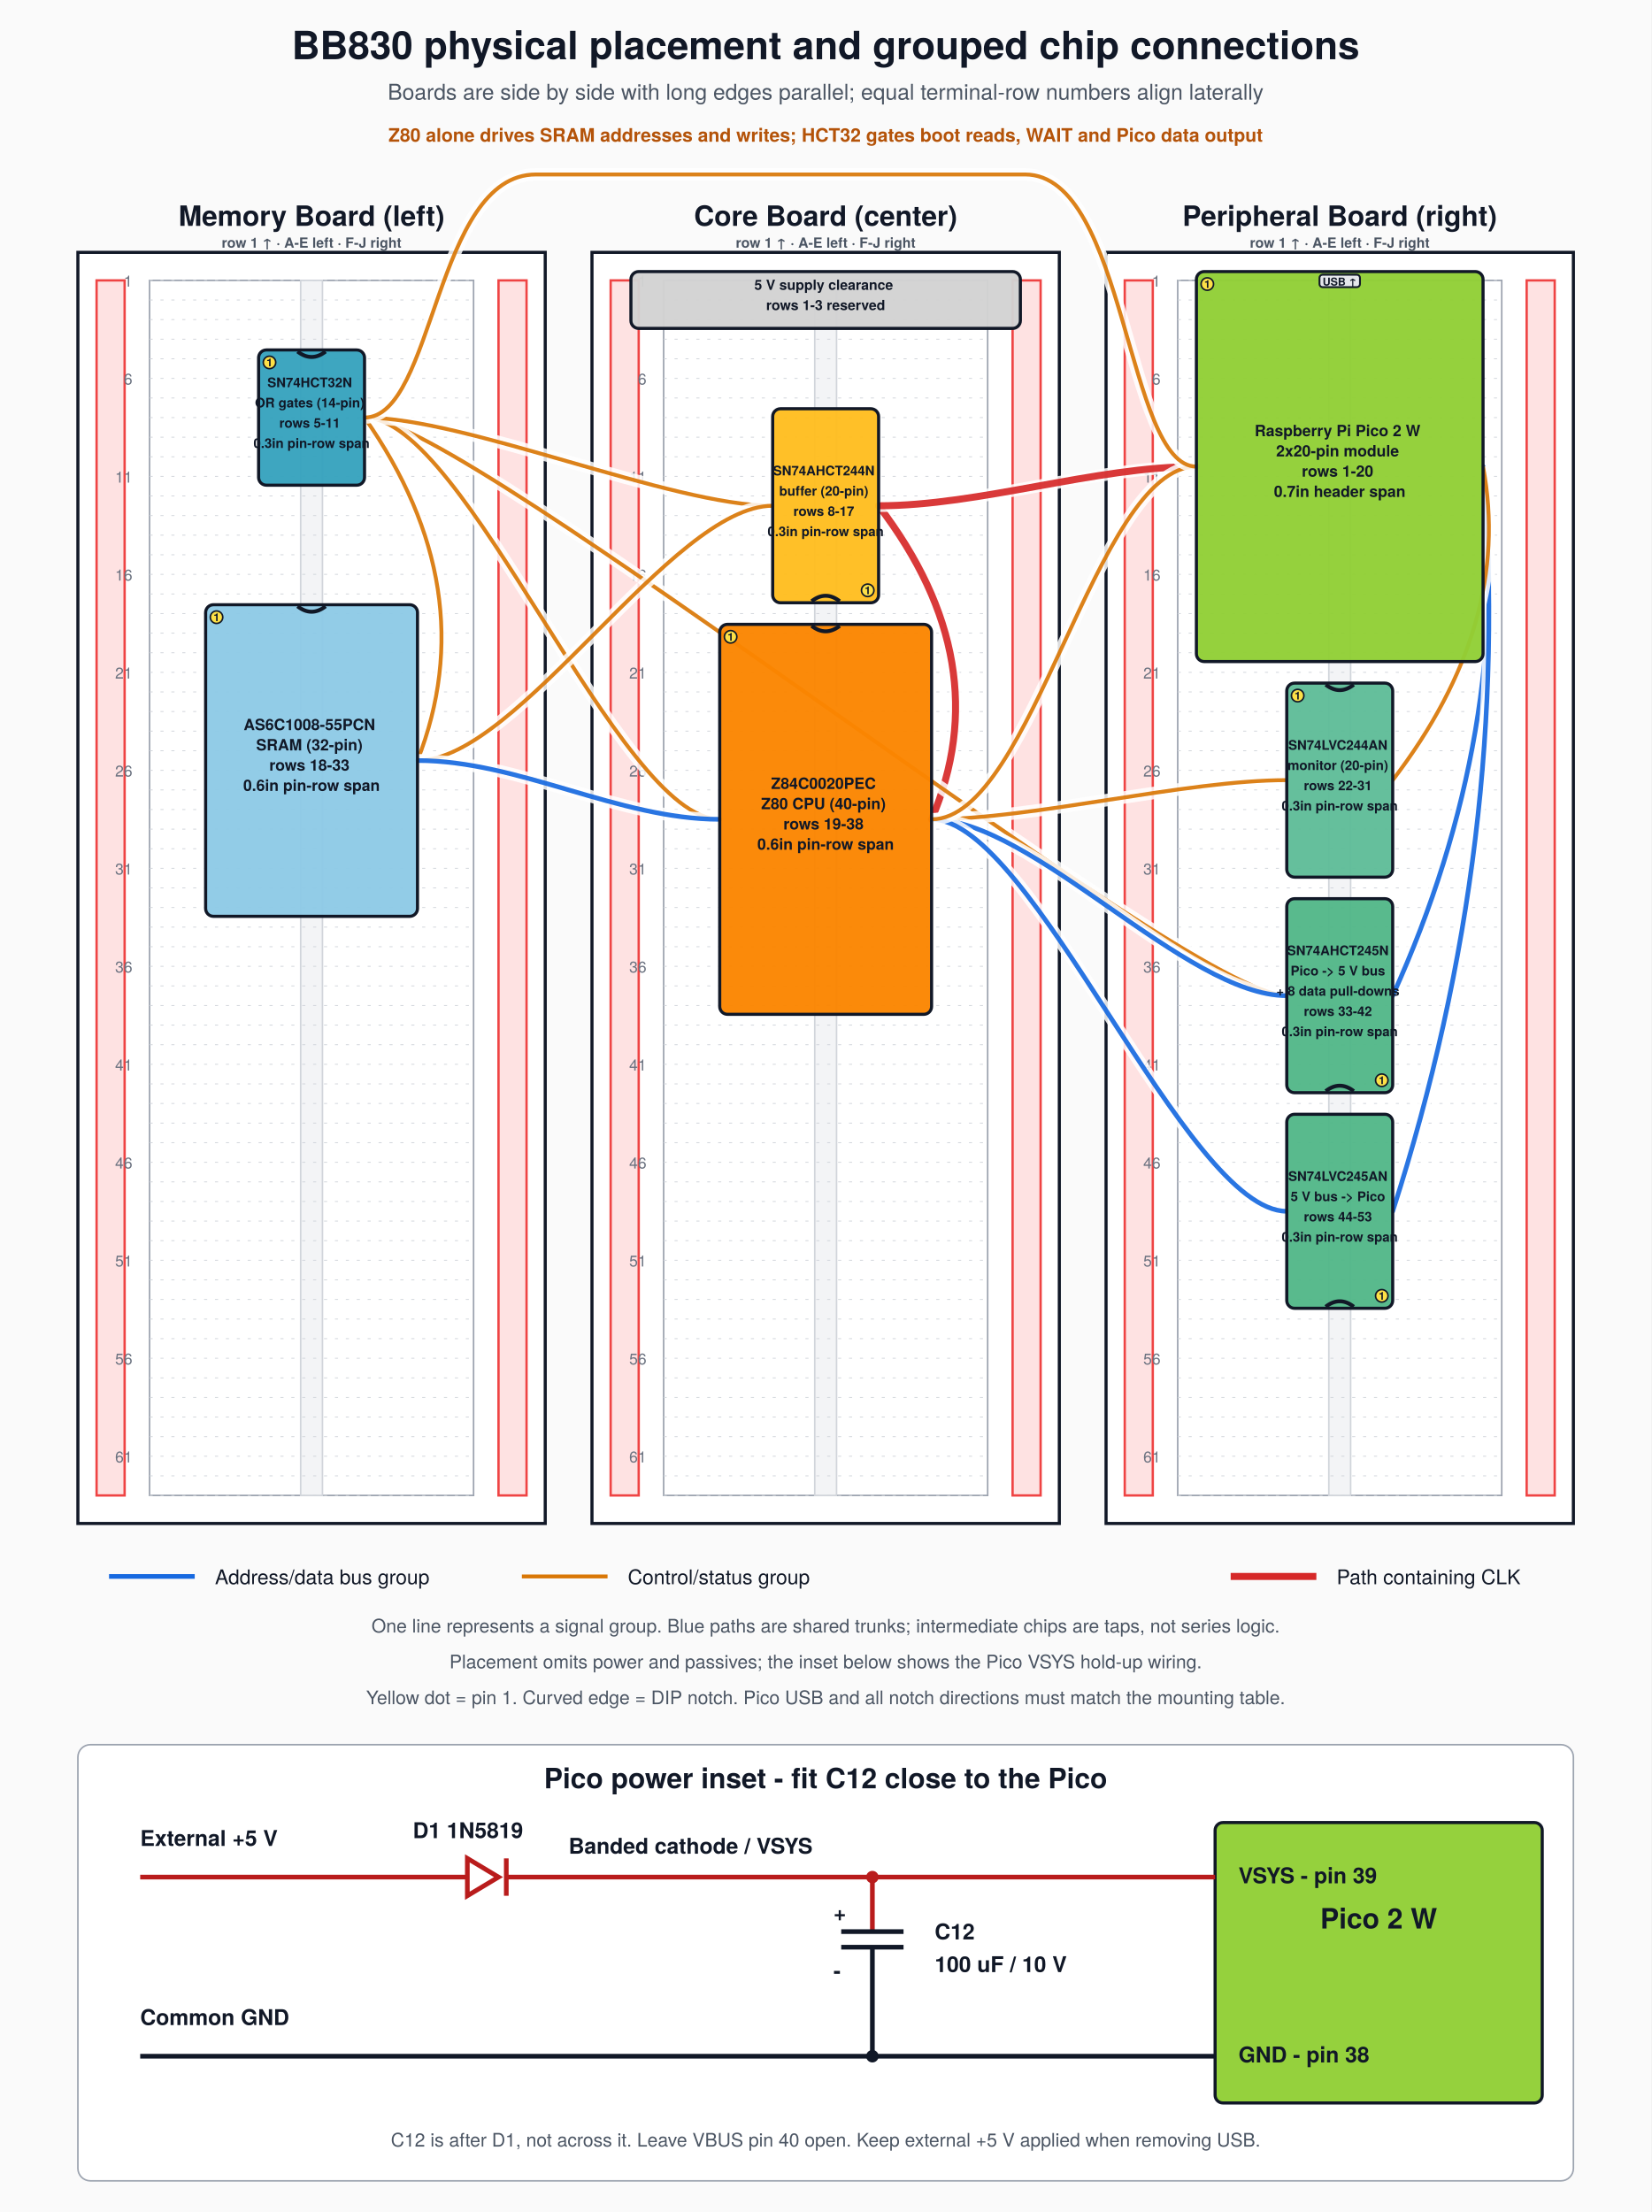
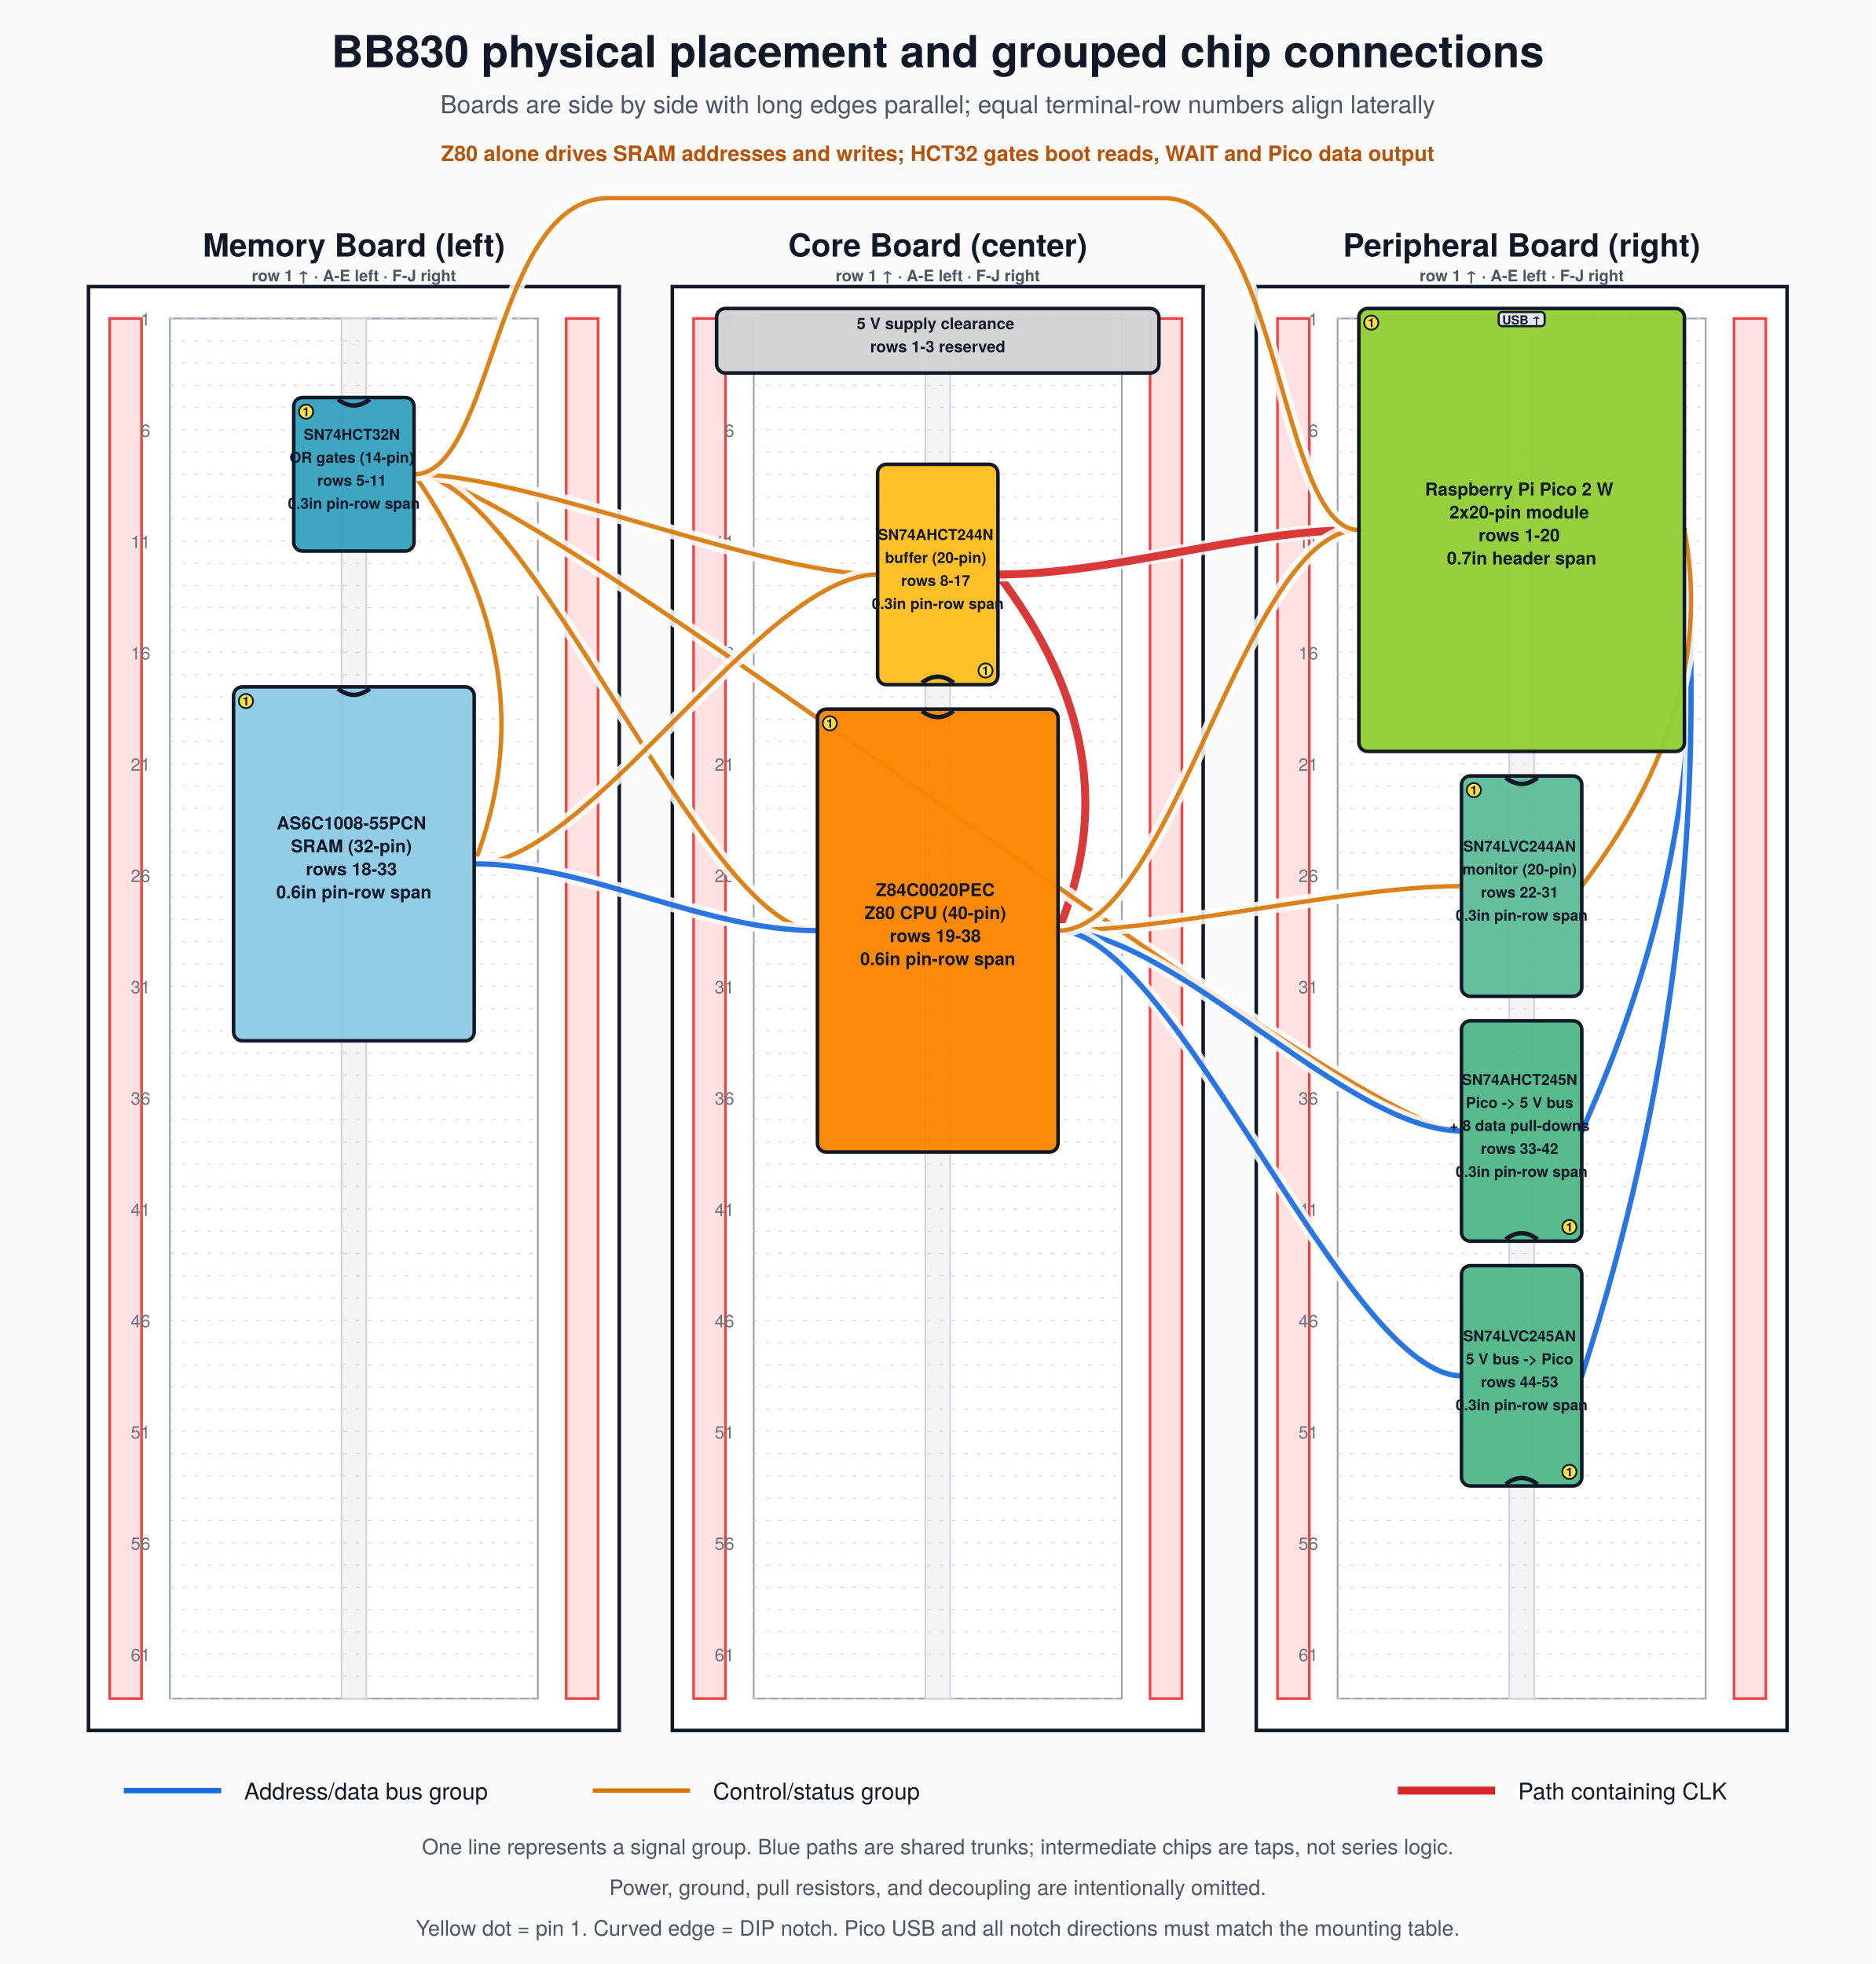
- <svg xmlns="http://www.w3.org/2000/svg" width="1060" height="1420" viewBox="0 0 1060 1420" role="img" aria-labelledby="title description">
+ <svg xmlns="http://www.w3.org/2000/svg" width="1060" height="1110" viewBox="0 0 1060 1110" role="img" aria-labelledby="title description">
  <style>
    text { font-family: Avenir Next, Helvetica Neue, sans-serif; fill: #111827; }
    .title { font-size: 25px; font-weight: 700; text-anchor: middle; }
    .subtitle { font-size: 14px; text-anchor: middle; fill: #4b5563; }
    .board-title { font-size: 18px; font-weight: 700; text-anchor: middle; }
    .board-axis { font-size: 9px; font-weight: 650; text-anchor: middle; fill: #4b5563; }
    .board-outline { fill: #fff; stroke: #111827; stroke-width: 2; }
    .terminal-field { fill: #fff; stroke: #9ca3af; stroke-width: 1; }
    .power-rail { fill: #fee2e2; stroke: #ef4444; stroke-width: 1.5; }
    .center-gap { fill: #f3f4f6; stroke: #d1d5db; stroke-width: 1; }
    .row-line { stroke: #d1d5db; stroke-width: 0.55; stroke-dasharray: 2 5; }
    .row-number { font-size: 10px; text-anchor: end; fill: #6b7280; }
    .chip { stroke: #111827; stroke-width: 2; fill-opacity: 0.96; }
    .chip-label { font-size: 10px; font-weight: 650; text-anchor: middle; }
    .narrow-label { font-size: 8.5px; }
    .supply-label { font-size: 9px; }
    .notch-marker { fill: none; stroke: #111827; stroke-width: 2.5; }
    .pin-one { fill: #fde047; stroke: #111827; stroke-width: 1; }
    .pin-one-label { font-size: 7px; font-weight: 800; text-anchor: middle; fill: #111827; }
    .usb-marker { fill: #e5e7eb; stroke: #111827; stroke-width: 1.2; }
    .marker-label { font-size: 7px; font-weight: 800; text-anchor: middle; fill: #111827; }
    .connection-halo { fill: none; stroke: white; stroke-width: 8; stroke-opacity: 0.85; }
    .connection { stroke-linecap: round; stroke-linejoin: round; opacity: 0.92; }
    .legend-text { font-size: 13px; }
    .note { font-size: 12px; text-anchor: middle; fill: #4b5563; }
    .direct-label { font-size: 12px; font-weight: 650; text-anchor: middle; fill: #b45309; }
-     .power-wire { fill: none; stroke: #b91c1c; stroke-width: 3; }
-     .ground-wire { fill: none; stroke: #111827; stroke-width: 3; }
-     .power-label { font-size: 14px; font-weight: 650; }
  </style>
-   <rect width="1060" height="1420" fill="#fafafa" />
+   <rect width="1060" height="1110" fill="#fafafa" />
  <text x="530" y="38" class="title">BB830 physical placement and grouped chip connections</text>
  <text x="530" y="64" class="subtitle">Boards are side by side with long edges parallel; equal terminal-row numbers align laterally</text>
  <text x="530" y="91" class="direct-label">Z80 alone drives SRAM addresses and writes; HCT32 gates boot reads, WAIT and Pico data output</text>
  <g id="board-memory">
    <text x="200" y="145" class="board-title">Memory Board (left)</text>
    <text x="200" y="159" class="board-axis">row 1 ↑ · A-E left · F-J right</text>
    <rect x="50" y="162" width="300" height="816" class="board-outline" />
    <rect x="62" y="180" width="18" height="780" class="power-rail" />
    <rect x="320" y="180" width="18" height="780" class="power-rail" />
    <rect x="96" y="180" width="208" height="780" class="terminal-field" />
    <rect x="193" y="180" width="14" height="780" class="center-gap" />
    <line x1="96" y1="180.00" x2="304.00" y2="180.00" class="row-line" />
    <line x1="96" y1="192.58" x2="304.00" y2="192.58" class="row-line" />
    <line x1="96" y1="205.16" x2="304.00" y2="205.16" class="row-line" />
    <line x1="96" y1="217.74" x2="304.00" y2="217.74" class="row-line" />
    <line x1="96" y1="230.32" x2="304.00" y2="230.32" class="row-line" />
    <line x1="96" y1="242.90" x2="304.00" y2="242.90" class="row-line" />
    <line x1="96" y1="255.48" x2="304.00" y2="255.48" class="row-line" />
    <line x1="96" y1="268.06" x2="304.00" y2="268.06" class="row-line" />
    <line x1="96" y1="280.65" x2="304.00" y2="280.65" class="row-line" />
    <line x1="96" y1="293.23" x2="304.00" y2="293.23" class="row-line" />
    <line x1="96" y1="305.81" x2="304.00" y2="305.81" class="row-line" />
    <line x1="96" y1="318.39" x2="304.00" y2="318.39" class="row-line" />
    <line x1="96" y1="330.97" x2="304.00" y2="330.97" class="row-line" />
    <line x1="96" y1="343.55" x2="304.00" y2="343.55" class="row-line" />
    <line x1="96" y1="356.13" x2="304.00" y2="356.13" class="row-line" />
    <line x1="96" y1="368.71" x2="304.00" y2="368.71" class="row-line" />
    <line x1="96" y1="381.29" x2="304.00" y2="381.29" class="row-line" />
    <line x1="96" y1="393.87" x2="304.00" y2="393.87" class="row-line" />
    <line x1="96" y1="406.45" x2="304.00" y2="406.45" class="row-line" />
    <line x1="96" y1="419.03" x2="304.00" y2="419.03" class="row-line" />
    <line x1="96" y1="431.61" x2="304.00" y2="431.61" class="row-line" />
    <line x1="96" y1="444.19" x2="304.00" y2="444.19" class="row-line" />
    <line x1="96" y1="456.77" x2="304.00" y2="456.77" class="row-line" />
    <line x1="96" y1="469.35" x2="304.00" y2="469.35" class="row-line" />
    <line x1="96" y1="481.94" x2="304.00" y2="481.94" class="row-line" />
    <line x1="96" y1="494.52" x2="304.00" y2="494.52" class="row-line" />
    <line x1="96" y1="507.10" x2="304.00" y2="507.10" class="row-line" />
    <line x1="96" y1="519.68" x2="304.00" y2="519.68" class="row-line" />
    <line x1="96" y1="532.26" x2="304.00" y2="532.26" class="row-line" />
    <line x1="96" y1="544.84" x2="304.00" y2="544.84" class="row-line" />
    <line x1="96" y1="557.42" x2="304.00" y2="557.42" class="row-line" />
    <line x1="96" y1="570.00" x2="304.00" y2="570.00" class="row-line" />
    <line x1="96" y1="582.58" x2="304.00" y2="582.58" class="row-line" />
    <line x1="96" y1="595.16" x2="304.00" y2="595.16" class="row-line" />
    <line x1="96" y1="607.74" x2="304.00" y2="607.74" class="row-line" />
    <line x1="96" y1="620.32" x2="304.00" y2="620.32" class="row-line" />
    <line x1="96" y1="632.90" x2="304.00" y2="632.90" class="row-line" />
    <line x1="96" y1="645.48" x2="304.00" y2="645.48" class="row-line" />
    <line x1="96" y1="658.06" x2="304.00" y2="658.06" class="row-line" />
    <line x1="96" y1="670.65" x2="304.00" y2="670.65" class="row-line" />
    <line x1="96" y1="683.23" x2="304.00" y2="683.23" class="row-line" />
    <line x1="96" y1="695.81" x2="304.00" y2="695.81" class="row-line" />
    <line x1="96" y1="708.39" x2="304.00" y2="708.39" class="row-line" />
    <line x1="96" y1="720.97" x2="304.00" y2="720.97" class="row-line" />
    <line x1="96" y1="733.55" x2="304.00" y2="733.55" class="row-line" />
    <line x1="96" y1="746.13" x2="304.00" y2="746.13" class="row-line" />
    <line x1="96" y1="758.71" x2="304.00" y2="758.71" class="row-line" />
    <line x1="96" y1="771.29" x2="304.00" y2="771.29" class="row-line" />
    <line x1="96" y1="783.87" x2="304.00" y2="783.87" class="row-line" />
    <line x1="96" y1="796.45" x2="304.00" y2="796.45" class="row-line" />
    <line x1="96" y1="809.03" x2="304.00" y2="809.03" class="row-line" />
    <line x1="96" y1="821.61" x2="304.00" y2="821.61" class="row-line" />
    <line x1="96" y1="834.19" x2="304.00" y2="834.19" class="row-line" />
    <line x1="96" y1="846.77" x2="304.00" y2="846.77" class="row-line" />
    <line x1="96" y1="859.35" x2="304.00" y2="859.35" class="row-line" />
    <line x1="96" y1="871.94" x2="304.00" y2="871.94" class="row-line" />
    <line x1="96" y1="884.52" x2="304.00" y2="884.52" class="row-line" />
    <line x1="96" y1="897.10" x2="304.00" y2="897.10" class="row-line" />
    <line x1="96" y1="909.68" x2="304.00" y2="909.68" class="row-line" />
    <line x1="96" y1="922.26" x2="304.00" y2="922.26" class="row-line" />
    <line x1="96" y1="934.84" x2="304.00" y2="934.84" class="row-line" />
    <line x1="96" y1="947.42" x2="304.00" y2="947.42" class="row-line" />
    <line x1="96" y1="960.00" x2="304.00" y2="960.00" class="row-line" />
    <text x="85" y="184.00" class="row-number">1</text>
    <text x="85" y="246.90" class="row-number">6</text>
    <text x="85" y="309.81" class="row-number">11</text>
    <text x="85" y="372.71" class="row-number">16</text>
    <text x="85" y="435.61" class="row-number">21</text>
    <text x="85" y="498.52" class="row-number">26</text>
    <text x="85" y="561.42" class="row-number">31</text>
    <text x="85" y="624.32" class="row-number">36</text>
    <text x="85" y="687.23" class="row-number">41</text>
    <text x="85" y="750.13" class="row-number">46</text>
    <text x="85" y="813.03" class="row-number">51</text>
    <text x="85" y="875.94" class="row-number">56</text>
    <text x="85" y="938.84" class="row-number">61</text>
  </g>
  <g id="board-core">
    <text x="530" y="145" class="board-title">Core Board (center)</text>
    <text x="530" y="159" class="board-axis">row 1 ↑ · A-E left · F-J right</text>
    <rect x="380" y="162" width="300" height="816" class="board-outline" />
    <rect x="392" y="180" width="18" height="780" class="power-rail" />
    <rect x="650" y="180" width="18" height="780" class="power-rail" />
    <rect x="426" y="180" width="208" height="780" class="terminal-field" />
    <rect x="523" y="180" width="14" height="780" class="center-gap" />
    <line x1="426" y1="180.00" x2="634.00" y2="180.00" class="row-line" />
    <line x1="426" y1="192.58" x2="634.00" y2="192.58" class="row-line" />
    <line x1="426" y1="205.16" x2="634.00" y2="205.16" class="row-line" />
    <line x1="426" y1="217.74" x2="634.00" y2="217.74" class="row-line" />
    <line x1="426" y1="230.32" x2="634.00" y2="230.32" class="row-line" />
    <line x1="426" y1="242.90" x2="634.00" y2="242.90" class="row-line" />
    <line x1="426" y1="255.48" x2="634.00" y2="255.48" class="row-line" />
    <line x1="426" y1="268.06" x2="634.00" y2="268.06" class="row-line" />
    <line x1="426" y1="280.65" x2="634.00" y2="280.65" class="row-line" />
    <line x1="426" y1="293.23" x2="634.00" y2="293.23" class="row-line" />
    <line x1="426" y1="305.81" x2="634.00" y2="305.81" class="row-line" />
    <line x1="426" y1="318.39" x2="634.00" y2="318.39" class="row-line" />
    <line x1="426" y1="330.97" x2="634.00" y2="330.97" class="row-line" />
    <line x1="426" y1="343.55" x2="634.00" y2="343.55" class="row-line" />
    <line x1="426" y1="356.13" x2="634.00" y2="356.13" class="row-line" />
    <line x1="426" y1="368.71" x2="634.00" y2="368.71" class="row-line" />
    <line x1="426" y1="381.29" x2="634.00" y2="381.29" class="row-line" />
    <line x1="426" y1="393.87" x2="634.00" y2="393.87" class="row-line" />
    <line x1="426" y1="406.45" x2="634.00" y2="406.45" class="row-line" />
    <line x1="426" y1="419.03" x2="634.00" y2="419.03" class="row-line" />
    <line x1="426" y1="431.61" x2="634.00" y2="431.61" class="row-line" />
    <line x1="426" y1="444.19" x2="634.00" y2="444.19" class="row-line" />
    <line x1="426" y1="456.77" x2="634.00" y2="456.77" class="row-line" />
    <line x1="426" y1="469.35" x2="634.00" y2="469.35" class="row-line" />
    <line x1="426" y1="481.94" x2="634.00" y2="481.94" class="row-line" />
    <line x1="426" y1="494.52" x2="634.00" y2="494.52" class="row-line" />
    <line x1="426" y1="507.10" x2="634.00" y2="507.10" class="row-line" />
    <line x1="426" y1="519.68" x2="634.00" y2="519.68" class="row-line" />
    <line x1="426" y1="532.26" x2="634.00" y2="532.26" class="row-line" />
    <line x1="426" y1="544.84" x2="634.00" y2="544.84" class="row-line" />
    <line x1="426" y1="557.42" x2="634.00" y2="557.42" class="row-line" />
    <line x1="426" y1="570.00" x2="634.00" y2="570.00" class="row-line" />
    <line x1="426" y1="582.58" x2="634.00" y2="582.58" class="row-line" />
    <line x1="426" y1="595.16" x2="634.00" y2="595.16" class="row-line" />
    <line x1="426" y1="607.74" x2="634.00" y2="607.74" class="row-line" />
    <line x1="426" y1="620.32" x2="634.00" y2="620.32" class="row-line" />
    <line x1="426" y1="632.90" x2="634.00" y2="632.90" class="row-line" />
    <line x1="426" y1="645.48" x2="634.00" y2="645.48" class="row-line" />
    <line x1="426" y1="658.06" x2="634.00" y2="658.06" class="row-line" />
    <line x1="426" y1="670.65" x2="634.00" y2="670.65" class="row-line" />
    <line x1="426" y1="683.23" x2="634.00" y2="683.23" class="row-line" />
    <line x1="426" y1="695.81" x2="634.00" y2="695.81" class="row-line" />
    <line x1="426" y1="708.39" x2="634.00" y2="708.39" class="row-line" />
    <line x1="426" y1="720.97" x2="634.00" y2="720.97" class="row-line" />
    <line x1="426" y1="733.55" x2="634.00" y2="733.55" class="row-line" />
    <line x1="426" y1="746.13" x2="634.00" y2="746.13" class="row-line" />
    <line x1="426" y1="758.71" x2="634.00" y2="758.71" class="row-line" />
    <line x1="426" y1="771.29" x2="634.00" y2="771.29" class="row-line" />
    <line x1="426" y1="783.87" x2="634.00" y2="783.87" class="row-line" />
    <line x1="426" y1="796.45" x2="634.00" y2="796.45" class="row-line" />
    <line x1="426" y1="809.03" x2="634.00" y2="809.03" class="row-line" />
    <line x1="426" y1="821.61" x2="634.00" y2="821.61" class="row-line" />
    <line x1="426" y1="834.19" x2="634.00" y2="834.19" class="row-line" />
    <line x1="426" y1="846.77" x2="634.00" y2="846.77" class="row-line" />
    <line x1="426" y1="859.35" x2="634.00" y2="859.35" class="row-line" />
    <line x1="426" y1="871.94" x2="634.00" y2="871.94" class="row-line" />
    <line x1="426" y1="884.52" x2="634.00" y2="884.52" class="row-line" />
    <line x1="426" y1="897.10" x2="634.00" y2="897.10" class="row-line" />
    <line x1="426" y1="909.68" x2="634.00" y2="909.68" class="row-line" />
    <line x1="426" y1="922.26" x2="634.00" y2="922.26" class="row-line" />
    <line x1="426" y1="934.84" x2="634.00" y2="934.84" class="row-line" />
    <line x1="426" y1="947.42" x2="634.00" y2="947.42" class="row-line" />
    <line x1="426" y1="960.00" x2="634.00" y2="960.00" class="row-line" />
    <text x="415" y="184.00" class="row-number">1</text>
    <text x="415" y="246.90" class="row-number">6</text>
    <text x="415" y="309.81" class="row-number">11</text>
    <text x="415" y="372.71" class="row-number">16</text>
    <text x="415" y="435.61" class="row-number">21</text>
    <text x="415" y="498.52" class="row-number">26</text>
    <text x="415" y="561.42" class="row-number">31</text>
    <text x="415" y="624.32" class="row-number">36</text>
    <text x="415" y="687.23" class="row-number">41</text>
    <text x="415" y="750.13" class="row-number">46</text>
    <text x="415" y="813.03" class="row-number">51</text>
    <text x="415" y="875.94" class="row-number">56</text>
    <text x="415" y="938.84" class="row-number">61</text>
  </g>
  <g id="board-peripheral">
    <text x="860" y="145" class="board-title">Peripheral Board (right)</text>
    <text x="860" y="159" class="board-axis">row 1 ↑ · A-E left · F-J right</text>
    <rect x="710" y="162" width="300" height="816" class="board-outline" />
    <rect x="722" y="180" width="18" height="780" class="power-rail" />
    <rect x="980" y="180" width="18" height="780" class="power-rail" />
    <rect x="756" y="180" width="208" height="780" class="terminal-field" />
    <rect x="853" y="180" width="14" height="780" class="center-gap" />
    <line x1="756" y1="180.00" x2="964.00" y2="180.00" class="row-line" />
    <line x1="756" y1="192.58" x2="964.00" y2="192.58" class="row-line" />
    <line x1="756" y1="205.16" x2="964.00" y2="205.16" class="row-line" />
    <line x1="756" y1="217.74" x2="964.00" y2="217.74" class="row-line" />
    <line x1="756" y1="230.32" x2="964.00" y2="230.32" class="row-line" />
    <line x1="756" y1="242.90" x2="964.00" y2="242.90" class="row-line" />
    <line x1="756" y1="255.48" x2="964.00" y2="255.48" class="row-line" />
    <line x1="756" y1="268.06" x2="964.00" y2="268.06" class="row-line" />
    <line x1="756" y1="280.65" x2="964.00" y2="280.65" class="row-line" />
    <line x1="756" y1="293.23" x2="964.00" y2="293.23" class="row-line" />
    <line x1="756" y1="305.81" x2="964.00" y2="305.81" class="row-line" />
    <line x1="756" y1="318.39" x2="964.00" y2="318.39" class="row-line" />
    <line x1="756" y1="330.97" x2="964.00" y2="330.97" class="row-line" />
    <line x1="756" y1="343.55" x2="964.00" y2="343.55" class="row-line" />
    <line x1="756" y1="356.13" x2="964.00" y2="356.13" class="row-line" />
    <line x1="756" y1="368.71" x2="964.00" y2="368.71" class="row-line" />
    <line x1="756" y1="381.29" x2="964.00" y2="381.29" class="row-line" />
    <line x1="756" y1="393.87" x2="964.00" y2="393.87" class="row-line" />
    <line x1="756" y1="406.45" x2="964.00" y2="406.45" class="row-line" />
    <line x1="756" y1="419.03" x2="964.00" y2="419.03" class="row-line" />
    <line x1="756" y1="431.61" x2="964.00" y2="431.61" class="row-line" />
    <line x1="756" y1="444.19" x2="964.00" y2="444.19" class="row-line" />
    <line x1="756" y1="456.77" x2="964.00" y2="456.77" class="row-line" />
    <line x1="756" y1="469.35" x2="964.00" y2="469.35" class="row-line" />
    <line x1="756" y1="481.94" x2="964.00" y2="481.94" class="row-line" />
    <line x1="756" y1="494.52" x2="964.00" y2="494.52" class="row-line" />
    <line x1="756" y1="507.10" x2="964.00" y2="507.10" class="row-line" />
    <line x1="756" y1="519.68" x2="964.00" y2="519.68" class="row-line" />
    <line x1="756" y1="532.26" x2="964.00" y2="532.26" class="row-line" />
    <line x1="756" y1="544.84" x2="964.00" y2="544.84" class="row-line" />
    <line x1="756" y1="557.42" x2="964.00" y2="557.42" class="row-line" />
    <line x1="756" y1="570.00" x2="964.00" y2="570.00" class="row-line" />
    <line x1="756" y1="582.58" x2="964.00" y2="582.58" class="row-line" />
    <line x1="756" y1="595.16" x2="964.00" y2="595.16" class="row-line" />
    <line x1="756" y1="607.74" x2="964.00" y2="607.74" class="row-line" />
    <line x1="756" y1="620.32" x2="964.00" y2="620.32" class="row-line" />
    <line x1="756" y1="632.90" x2="964.00" y2="632.90" class="row-line" />
    <line x1="756" y1="645.48" x2="964.00" y2="645.48" class="row-line" />
    <line x1="756" y1="658.06" x2="964.00" y2="658.06" class="row-line" />
    <line x1="756" y1="670.65" x2="964.00" y2="670.65" class="row-line" />
    <line x1="756" y1="683.23" x2="964.00" y2="683.23" class="row-line" />
    <line x1="756" y1="695.81" x2="964.00" y2="695.81" class="row-line" />
    <line x1="756" y1="708.39" x2="964.00" y2="708.39" class="row-line" />
    <line x1="756" y1="720.97" x2="964.00" y2="720.97" class="row-line" />
    <line x1="756" y1="733.55" x2="964.00" y2="733.55" class="row-line" />
    <line x1="756" y1="746.13" x2="964.00" y2="746.13" class="row-line" />
    <line x1="756" y1="758.71" x2="964.00" y2="758.71" class="row-line" />
    <line x1="756" y1="771.29" x2="964.00" y2="771.29" class="row-line" />
    <line x1="756" y1="783.87" x2="964.00" y2="783.87" class="row-line" />
    <line x1="756" y1="796.45" x2="964.00" y2="796.45" class="row-line" />
    <line x1="756" y1="809.03" x2="964.00" y2="809.03" class="row-line" />
    <line x1="756" y1="821.61" x2="964.00" y2="821.61" class="row-line" />
    <line x1="756" y1="834.19" x2="964.00" y2="834.19" class="row-line" />
    <line x1="756" y1="846.77" x2="964.00" y2="846.77" class="row-line" />
    <line x1="756" y1="859.35" x2="964.00" y2="859.35" class="row-line" />
    <line x1="756" y1="871.94" x2="964.00" y2="871.94" class="row-line" />
    <line x1="756" y1="884.52" x2="964.00" y2="884.52" class="row-line" />
    <line x1="756" y1="897.10" x2="964.00" y2="897.10" class="row-line" />
    <line x1="756" y1="909.68" x2="964.00" y2="909.68" class="row-line" />
    <line x1="756" y1="922.26" x2="964.00" y2="922.26" class="row-line" />
    <line x1="756" y1="934.84" x2="964.00" y2="934.84" class="row-line" />
    <line x1="756" y1="947.42" x2="964.00" y2="947.42" class="row-line" />
    <line x1="756" y1="960.00" x2="964.00" y2="960.00" class="row-line" />
    <text x="745" y="184.00" class="row-number">1</text>
    <text x="745" y="246.90" class="row-number">6</text>
    <text x="745" y="309.81" class="row-number">11</text>
    <text x="745" y="372.71" class="row-number">16</text>
    <text x="745" y="435.61" class="row-number">21</text>
    <text x="745" y="498.52" class="row-number">26</text>
    <text x="745" y="561.42" class="row-number">31</text>
    <text x="745" y="624.32" class="row-number">36</text>
    <text x="745" y="687.23" class="row-number">41</text>
    <text x="745" y="750.13" class="row-number">46</text>
    <text x="745" y="813.03" class="row-number">51</text>
    <text x="745" y="875.94" class="row-number">56</text>
    <text x="745" y="938.84" class="row-number">61</text>
  </g>
  <path d="M 598.00 525.97 Q 641.00 425.32, 564.00 324.68" class="connection-halo" />
  <path d="M 598.00 525.97 Q 641.00 425.32, 564.00 324.68" fill="none" stroke="#d62828" stroke-width="4.5" class="connection" />
  <path d="M 894.00 639.19 Q 971.00 469.35, 952.00 299.52" class="connection-halo" />
  <path d="M 894.00 639.19 Q 971.00 469.35, 952.00 299.52" fill="none" stroke="#1769e0" stroke-width="3" class="connection" />
  <path d="M 894.00 777.58 Q 971.00 538.55, 952.00 299.52" class="connection-halo" />
  <path d="M 894.00 777.58 Q 971.00 538.55, 952.00 299.52" fill="none" stroke="#1769e0" stroke-width="3" class="connection" />
  <path d="M 234.00 268.06 C 299.00 268.06, 761.00 639.19, 826.00 639.19" class="connection-halo" />
  <path d="M 234.00 268.06 C 299.00 268.06, 761.00 639.19, 826.00 639.19" fill="none" stroke="#d97706" stroke-width="2.5" class="connection" />
  <path d="M 894.00 500.81 Q 971.00 400.16, 952.00 299.52" class="connection-halo" />
  <path d="M 894.00 500.81 Q 971.00 400.16, 952.00 299.52" fill="none" stroke="#d97706" stroke-width="2.5" class="connection" />
  <path d="M 234.00 268.06 C 299.00 268.06, 397.00 525.97, 462.00 525.97" class="connection-halo" />
  <path d="M 234.00 268.06 C 299.00 268.06, 397.00 525.97, 462.00 525.97" fill="none" stroke="#d97706" stroke-width="2.5" class="connection" />
  <path d="M 234.00 268.06 C 299.00 268.06, 431.00 324.68, 496.00 324.68" class="connection-halo" />
  <path d="M 234.00 268.06 C 299.00 268.06, 431.00 324.68, 496.00 324.68" fill="none" stroke="#d97706" stroke-width="2.5" class="connection" />
  <path d="M 234.00 268.06 Q 311.00 378.15, 268.00 488.23" class="connection-halo" />
  <path d="M 234.00 268.06 Q 311.00 378.15, 268.00 488.23" fill="none" stroke="#d97706" stroke-width="2.5" class="connection" />
  <path d="M 268.00 488.23 C 333.00 488.23, 431.00 324.68, 496.00 324.68" class="connection-halo" />
  <path d="M 268.00 488.23 C 333.00 488.23, 431.00 324.68, 496.00 324.68" fill="none" stroke="#d97706" stroke-width="2.5" class="connection" />
  <path d="M 268.00 488.23 C 333.00 488.23, 397.00 525.97, 462.00 525.97" class="connection-halo" />
  <path d="M 268.00 488.23 C 333.00 488.23, 397.00 525.97, 462.00 525.97" fill="none" stroke="#1769e0" stroke-width="3" class="connection" />
  <path d="M 564.00 324.68 C 629.00 324.68, 703.00 299.52, 768.00 299.52" class="connection-halo" />
  <path d="M 564.00 324.68 C 629.00 324.68, 703.00 299.52, 768.00 299.52" fill="none" stroke="#d62828" stroke-width="4.5" class="connection" />
  <path d="M 598.00 525.97 C 663.00 525.97, 761.00 500.81, 826.00 500.81" class="connection-halo" />
  <path d="M 598.00 525.97 C 663.00 525.97, 761.00 500.81, 826.00 500.81" fill="none" stroke="#d97706" stroke-width="2.5" class="connection" />
  <path d="M 598.00 525.97 C 663.00 525.97, 761.00 639.19, 826.00 639.19" class="connection-halo" />
  <path d="M 598.00 525.97 C 663.00 525.97, 761.00 639.19, 826.00 639.19" fill="none" stroke="#1769e0" stroke-width="3" class="connection" />
  <path d="M 598.00 525.97 C 663.00 525.97, 761.00 777.58, 826.00 777.58" class="connection-halo" />
  <path d="M 598.00 525.97 C 663.00 525.97, 761.00 777.58, 826.00 777.58" fill="none" stroke="#1769e0" stroke-width="3" class="connection" />
  <path d="M 598.00 525.97 C 663.00 525.97, 703.00 299.52, 768.00 299.52" class="connection-halo" />
  <path d="M 598.00 525.97 C 663.00 525.97, 703.00 299.52, 768.00 299.52" fill="none" stroke="#d97706" stroke-width="2.5" class="connection" />
  <path d="M 234.00 268.06 C 279.00 268.06, 279.00 112, 344.00 112 L 658.00 112 C 723.00 112, 723.00 299.52, 768.00 299.52" class="connection-halo" />
  <path d="M 234.00 268.06 C 279.00 268.06, 279.00 112, 344.00 112 L 658.00 112 C 723.00 112, 723.00 299.52, 768.00 299.52" fill="none" stroke="#d97706" stroke-width="2.5" class="connection" />
  <g id="chip-HCT32">
    <rect x="166.00" y="224.66" width="68" height="86.81" rx="5" fill="#36a2bd" class="chip" />
    <text class="chip-label narrow-label">
      <tspan x="200" y="248.56">SN74HCT32N</tspan>
      <tspan x="200" y="261.56">OR gates (14-pin)</tspan>
      <tspan x="200" y="274.56">rows 5-11</tspan>
      <tspan x="200" y="287.56">0.3in pin-row span</tspan>
    </text>
    <path d="M 191 225.661 Q 200 232.661 209 225.661" class="notch-marker" />
    <circle cx="173" cy="232.661" r="4" class="pin-one" />
    <text x="173" y="235.161" class="pin-one-label">1</text>
  </g>
  <g id="chip-SRAM">
    <rect x="132.00" y="388.21" width="136" height="200.03" rx="5" fill="#8ecae6" class="chip" />
    <text class="chip-label wide-label">
      <tspan x="200" y="468.73">AS6C1008-55PCN</tspan>
      <tspan x="200" y="481.73">SRAM (32-pin)</tspan>
      <tspan x="200" y="494.73">rows 18-33</tspan>
      <tspan x="200" y="507.73">0.6in pin-row span</tspan>
    </text>
    <path d="M 191 389.21 Q 200 396.21 209 389.21" class="notch-marker" />
    <circle cx="139" cy="396.21" r="4" class="pin-one" />
    <text x="139" y="398.71" class="pin-one-label">1</text>
  </g>
  <g id="chip-SUPPLY">
    <rect x="405.00" y="174.34" width="250" height="36.48" rx="5" fill="#d2d2d2" class="chip" />
    <text class="chip-label supply-label">
      <tspan x="530" y="186.08">5 V supply clearance</tspan>
      <tspan x="530" y="199.08">rows 1-3 reserved</tspan>
    </text>
  </g>
  <g id="chip-AHCT244">
    <rect x="496.00" y="262.40" width="68" height="124.55" rx="5" fill="#ffbd20" class="chip" />
    <text class="chip-label narrow-label">
      <tspan x="530" y="305.18">SN74AHCT244N</tspan>
      <tspan x="530" y="318.18">buffer (20-pin)</tspan>
      <tspan x="530" y="331.18">rows 8-17</tspan>
      <tspan x="530" y="344.18">0.3in pin-row span</tspan>
    </text>
    <path d="M 521 385.952 Q 530 378.952 539 385.952" class="notch-marker" />
    <circle cx="557" cy="378.952" r="4" class="pin-one" />
    <text x="557" y="381.452" class="pin-one-label">1</text>
  </g>
  <g id="chip-Z80">
    <rect x="462.00" y="400.79" width="136" height="250.35" rx="5" fill="#fb8500" class="chip" />
    <text class="chip-label wide-label">
      <tspan x="530" y="506.47">Z84C0020PEC</tspan>
      <tspan x="530" y="519.47">Z80 CPU (40-pin)</tspan>
      <tspan x="530" y="532.47">rows 19-38</tspan>
      <tspan x="530" y="545.47">0.6in pin-row span</tspan>
    </text>
    <path d="M 521 401.79 Q 530 408.79 539 401.79" class="notch-marker" />
    <circle cx="469" cy="408.79" r="4" class="pin-one" />
    <text x="469" y="411.29" class="pin-one-label">1</text>
  </g>
  <g id="chip-PICO">
    <rect x="768.00" y="174.34" width="184" height="250.35" rx="5" fill="#91cf35" class="chip" />
    <text class="chip-label pico-label">
      <tspan x="860" y="280.02">Raspberry Pi Pico 2 W</tspan>
      <tspan x="860" y="293.02">2x20-pin module</tspan>
      <tspan x="860" y="306.02">rows 1-20</tspan>
      <tspan x="860" y="319.02">0.7in header span</tspan>
    </text>
    <rect x="847" y="176.339" width="26" height="8" rx="2" class="usb-marker" />
    <text x="860" y="183.339" class="marker-label">USB ↑</text>
    <circle cx="775" cy="182.339" r="4" class="pin-one" />
    <text x="775" y="184.839" class="pin-one-label">1</text>
  </g>
  <g id="chip-LVC244">
    <rect x="826.00" y="438.53" width="68" height="124.55" rx="5" fill="#5fbc98" class="chip" />
    <text class="chip-label narrow-label">
      <tspan x="860" y="481.31">SN74LVC244AN</tspan>
      <tspan x="860" y="494.31">monitor (20-pin)</tspan>
      <tspan x="860" y="507.31">rows 22-31</tspan>
      <tspan x="860" y="520.31">0.3in pin-row span</tspan>
    </text>
    <path d="M 851 439.532 Q 860 446.532 869 439.532" class="notch-marker" />
    <circle cx="833" cy="446.532" r="4" class="pin-one" />
    <text x="833" y="449.032" class="pin-one-label">1</text>
  </g>
  <g id="chip-UP245">
    <rect x="826.00" y="576.92" width="68" height="124.55" rx="5" fill="#52b788" class="chip" />
    <text class="chip-label narrow-label">
      <tspan x="860" y="613.19">SN74AHCT245N</tspan>
      <tspan x="860" y="626.19">Pico -&gt; 5 V bus</tspan>
      <tspan x="860" y="639.19">+ 8 data pull-downs</tspan>
      <tspan x="860" y="652.19">rows 33-42</tspan>
      <tspan x="860" y="665.19">0.3in pin-row span</tspan>
    </text>
    <path d="M 851 700.468 Q 860 693.468 869 700.468" class="notch-marker" />
    <circle cx="887" cy="693.468" r="4" class="pin-one" />
    <text x="887" y="695.968" class="pin-one-label">1</text>
  </g>
  <g id="chip-DOWN245">
    <rect x="826.00" y="715.31" width="68" height="124.55" rx="5" fill="#52b788" class="chip" />
    <text class="chip-label narrow-label">
      <tspan x="860" y="758.08">SN74LVC245AN</tspan>
      <tspan x="860" y="771.08">5 V bus -&gt; Pico</tspan>
      <tspan x="860" y="784.08">rows 44-53</tspan>
      <tspan x="860" y="797.08">0.3in pin-row span</tspan>
    </text>
    <path d="M 851 838.855 Q 860 831.855 869 838.855" class="notch-marker" />
    <circle cx="887" cy="831.855" r="4" class="pin-one" />
    <text x="887" y="834.355" class="pin-one-label">1</text>
  </g>
  <g id="legend">
    <line x1="70" y1="1012" x2="125" y2="1012" stroke="#1769e0" stroke-width="3" />
    <text x="138" y="1017" class="legend-text">Address/data bus group</text>
    <line x1="335" y1="1012" x2="390" y2="1012" stroke="#d97706" stroke-width="2.5" />
    <text x="403" y="1017" class="legend-text">Control/status group</text>
    <line x1="790" y1="1012" x2="845" y2="1012" stroke="#d62828" stroke-width="4.5" />
    <text x="858" y="1017" class="legend-text">Path containing CLK</text>
  </g>
  <text x="530" y="1048" class="note">One line represents a signal group. Blue paths are shared trunks; intermediate chips are taps, not series logic.</text>
-   <text x="530" y="1071" class="note">Placement omits power and passives; the inset below shows the Pico VSYS hold-up wiring.</text>
+   <text x="530" y="1071" class="note">Power, ground, pull resistors, and decoupling are intentionally omitted.</text>
  <text x="530" y="1094" class="note">Yellow dot = pin 1. Curved edge = DIP notch. Pico USB and all notch directions must match the mounting table.</text>
-   <g id="pico-vsys-power">
-     <rect x="50" y="1120" width="960" height="280" rx="8" fill="white" stroke="#9ca3af" />
-     <text x="530" y="1148" class="board-title">Pico power inset - fit C12 close to the Pico</text>
-     <rect x="780" y="1170" width="210" height="180" rx="5" fill="#91cf35" class="chip" />
-     <text x="885" y="1238" class="board-title">Pico 2 W</text>
-     <text x="90" y="1185" class="power-label">External +5 V</text>
-     <path d="M 90 1205 H 300 M 325 1205 H 780 M 560 1205 V 1240" class="power-wire" />
-     <path d="M 300 1193 L 320 1205 L 300 1217 Z M 325 1193 V 1217" class="power-wire" />
-     <text x="265" y="1180" class="power-label">D1 1N5819</text>
-     <text x="365" y="1190" class="power-label">Banded cathode / VSYS</text>
-     <circle cx="560" cy="1205" r="4" fill="#b91c1c" />
-     <path d="M 540 1240 H 580 M 540 1250 H 580" class="ground-wire" />
-     <text x="535" y="1233" class="power-label">+</text>
-     <text x="535" y="1270" class="power-label">-</text>
-     <text x="600" y="1245" class="power-label">C12</text>
-     <text x="600" y="1266" class="power-label">100 uF / 10 V</text>
-     <path d="M 560 1250 V 1320 M 90 1320 H 780" class="ground-wire" />
-     <circle cx="560" cy="1320" r="4" fill="#111827" />
-     <text x="90" y="1300" class="power-label">Common GND</text>
-     <text x="795" y="1209" class="power-label">VSYS - pin 39</text>
-     <text x="795" y="1324" class="power-label">GND - pin 38</text>
-     <text x="530" y="1378" class="note">C12 is after D1, not across it. Leave VBUS pin 40 open. Keep external +5 V applied when removing USB.</text>
-   </g>
</svg>
